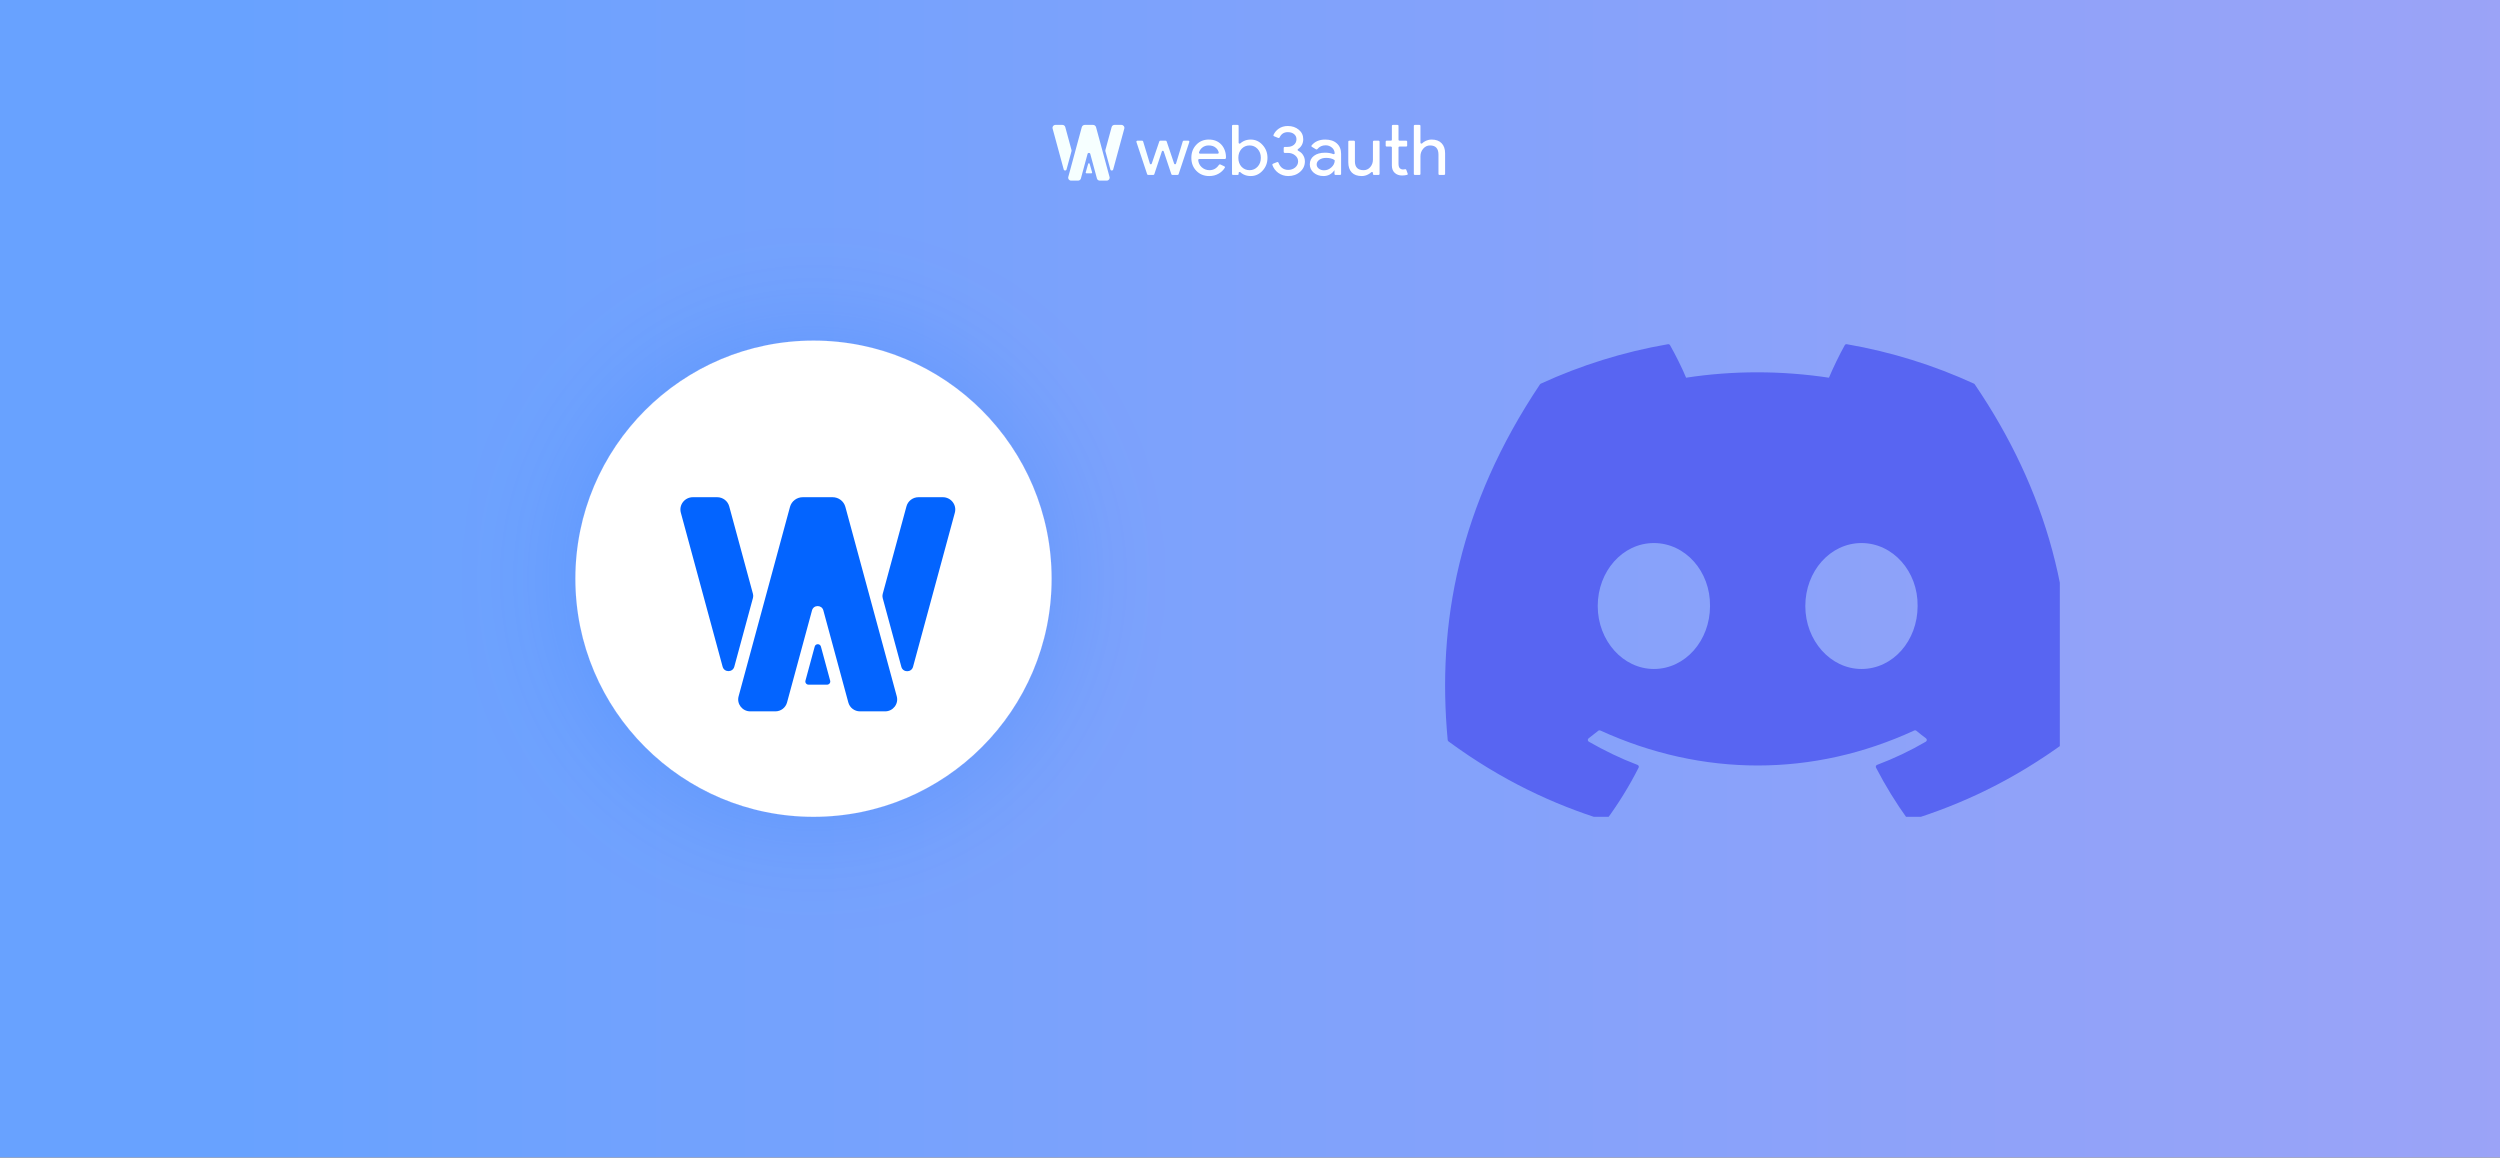
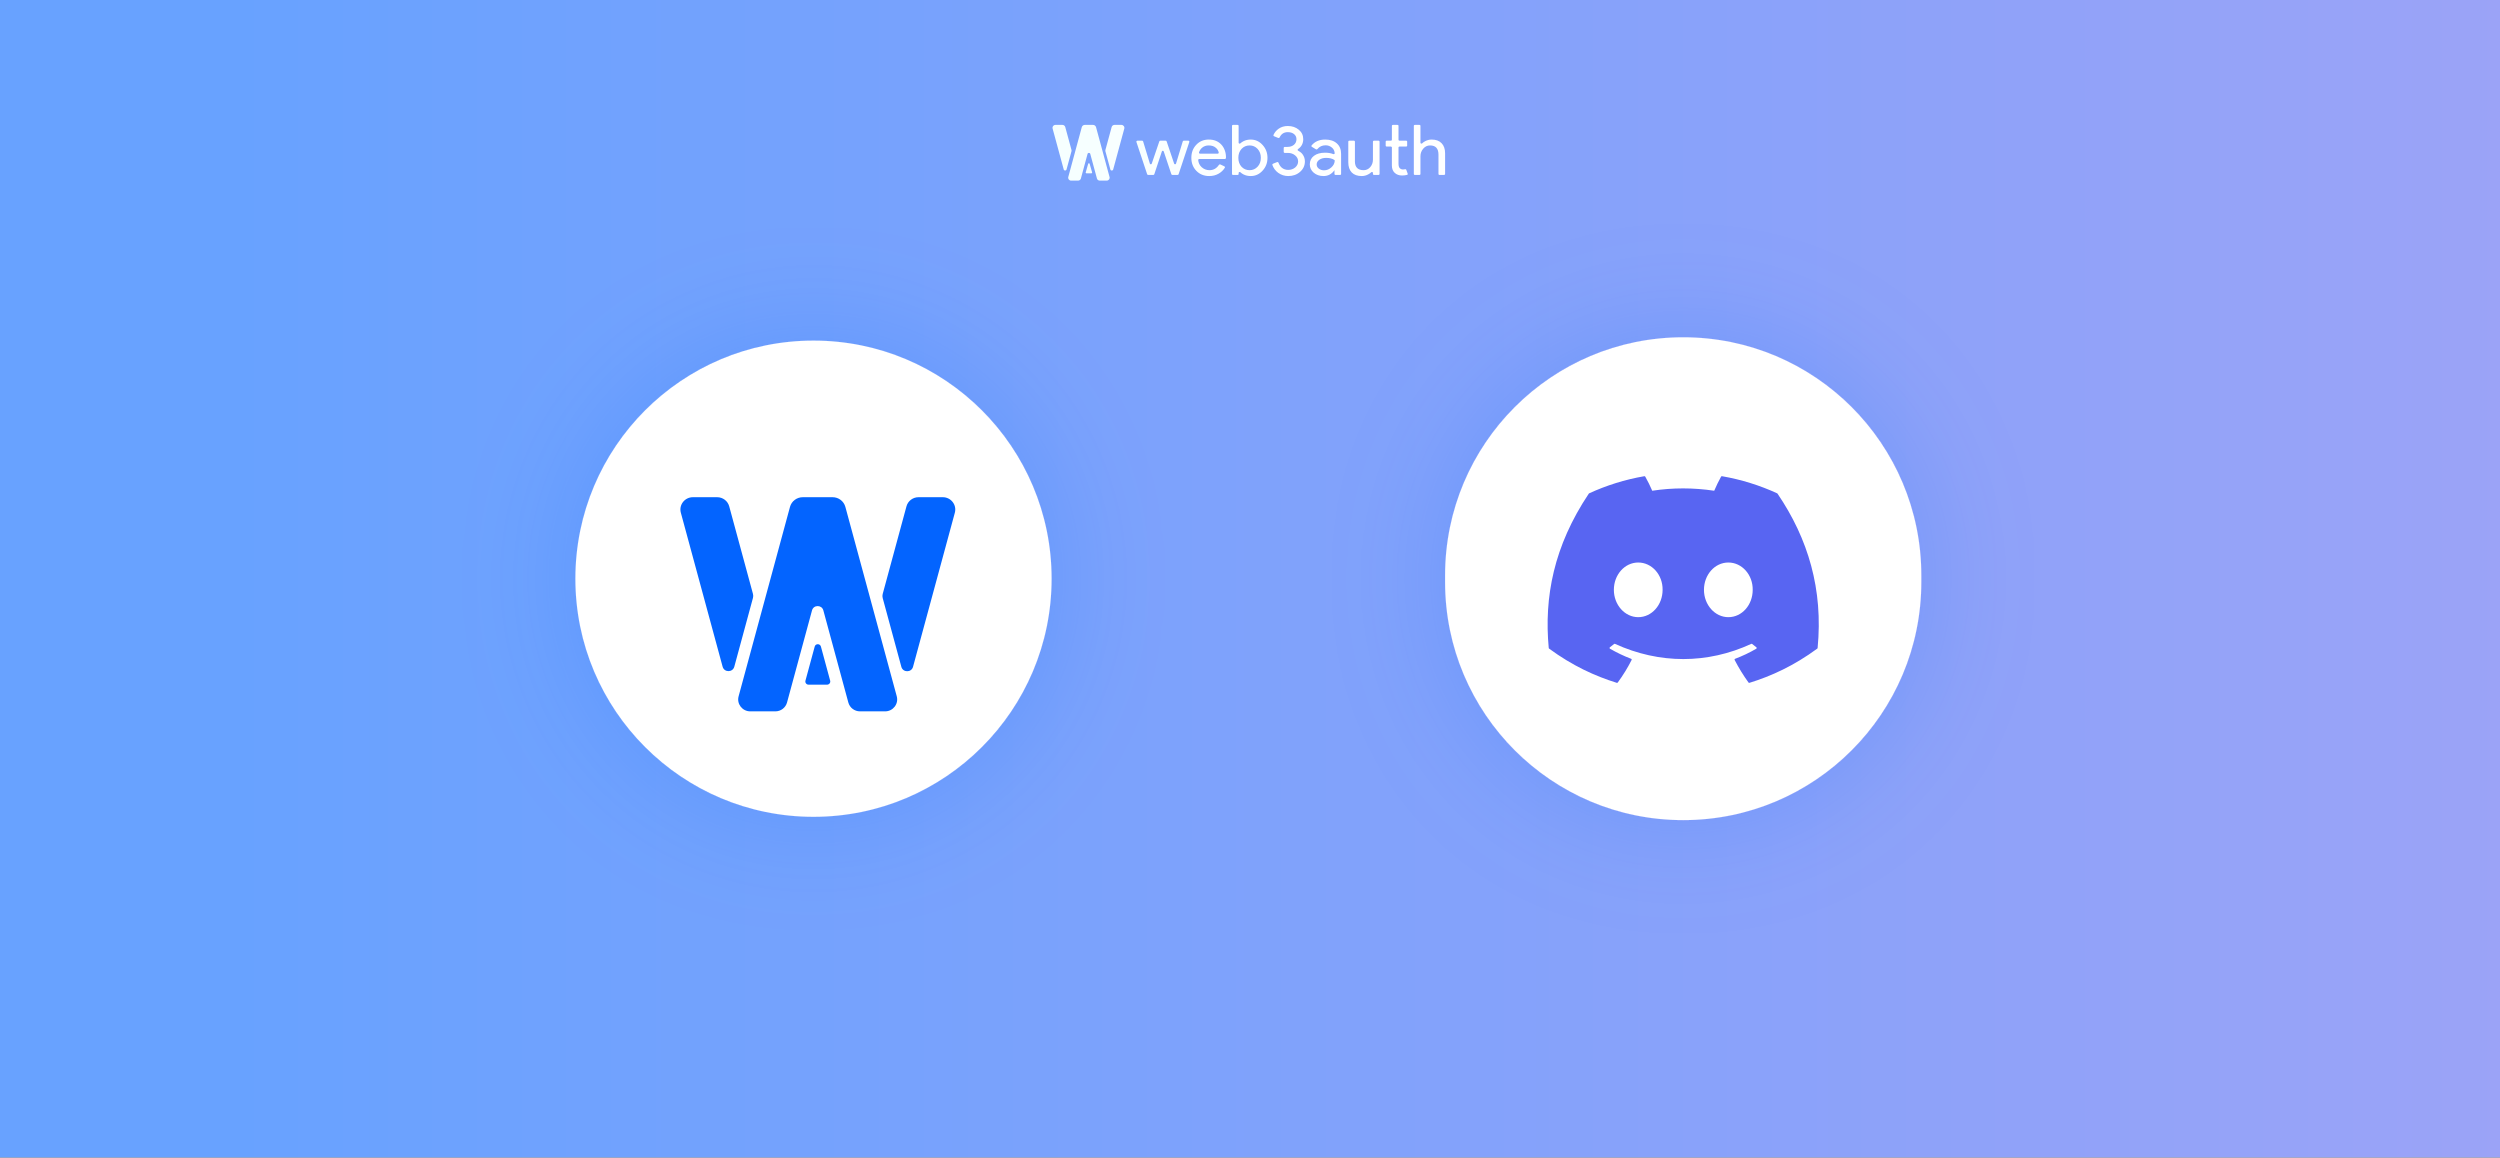
<svg xmlns="http://www.w3.org/2000/svg" width="756" height="350" viewBox="0 0 756 350" fill="none">
  <rect width="756" height="350" fill="black" />
  <rect width="756" height="350" fill="white" />
  <rect width="756" height="350" fill="url(#paint0_linear_1149_242967)" fill-opacity="0.6" />
  <g style="mix-blend-mode:overlay">
-     <path fill-rule="evenodd" clip-rule="evenodd" d="M378.205 53.237C377.421 53.237 376.701 53.075 376.048 52.751C375.679 52.564 375.358 52.342 375.086 52.084C374.914 51.922 374.565 52.032 374.565 52.265V52.613C374.565 52.771 374.433 52.899 374.27 52.899H372.855C372.692 52.899 372.56 52.771 372.56 52.613V38.05C372.56 37.892 372.692 37.764 372.855 37.764H374.264C374.427 37.764 374.559 37.892 374.559 38.05V43.175C374.559 43.408 374.908 43.52 375.081 43.357C375.355 43.099 375.678 42.877 376.048 42.69C376.701 42.365 377.421 42.203 378.205 42.203C379.615 42.203 380.806 42.739 381.78 43.81C382.783 44.895 383.284 46.198 383.284 47.72C383.284 49.256 382.783 50.56 381.78 51.631C380.806 52.702 379.615 53.237 378.205 53.237ZM377.878 51.462C378.837 51.462 379.644 51.109 380.298 50.405C380.952 49.714 381.279 48.819 381.279 47.72C381.279 46.635 380.952 45.74 380.298 45.036C379.644 44.331 378.837 43.979 377.878 43.979C376.905 43.979 376.091 44.331 375.437 45.036C374.798 45.74 374.478 46.635 374.478 47.72C374.478 48.819 374.798 49.721 375.437 50.426C376.091 51.117 376.905 51.462 377.878 51.462ZM365.67 53.237C364.1 53.237 362.807 52.716 361.79 51.673C360.773 50.63 360.264 49.313 360.264 47.72C360.264 46.142 360.758 44.831 361.746 43.789C362.735 42.732 363.999 42.203 365.539 42.203C367.123 42.203 368.38 42.704 369.31 43.704C370.312 44.751 370.791 46.325 370.728 47.757C370.72 47.941 370.56 48.08 370.371 48.08H362.673C362.476 48.08 362.316 48.238 362.337 48.428C362.428 49.283 362.769 49.984 363.359 50.532C364.028 51.152 364.827 51.462 365.757 51.462C366.943 51.462 367.892 50.928 368.603 49.86C368.698 49.718 368.887 49.66 369.045 49.734L370.243 50.301C370.412 50.381 370.48 50.581 370.382 50.737C369.919 51.473 369.307 52.06 368.547 52.498C367.704 52.991 366.745 53.237 365.67 53.237ZM362.582 46.065C362.511 46.271 362.678 46.473 362.903 46.473H368.212C368.416 46.473 368.579 46.303 368.538 46.109C368.419 45.552 368.131 45.082 367.675 44.698C367.137 44.218 366.411 43.979 365.495 43.979C364.74 43.979 364.086 44.204 363.534 44.655C363.096 45.023 362.779 45.492 362.582 46.065ZM359.65 42.939C359.715 42.743 359.564 42.542 359.351 42.542H357.967C357.828 42.542 357.706 42.63 357.667 42.76L355.625 49.479C355.544 49.749 355.152 49.754 355.062 49.487L352.79 42.751C352.748 42.626 352.628 42.542 352.493 42.542H350.876C350.741 42.542 350.621 42.626 350.578 42.75L348.286 49.492C348.196 49.758 347.805 49.752 347.723 49.483L345.681 42.76C345.641 42.63 345.519 42.542 345.38 42.542H343.952C343.74 42.542 343.589 42.743 343.654 42.939L346.896 52.688C346.937 52.814 347.058 52.899 347.194 52.899H348.764C348.9 52.899 349.021 52.814 349.063 52.688L351.35 45.794C351.438 45.53 351.823 45.529 351.912 45.794L354.219 52.689C354.261 52.814 354.381 52.899 354.517 52.899H356.11C356.246 52.899 356.366 52.814 356.408 52.688L359.65 42.939ZM421.777 52.286C422.358 52.808 423.085 53.068 423.957 53.068C424.534 53.068 425.051 53.006 425.508 52.88C425.665 52.837 425.744 52.674 425.69 52.526L425.262 51.352C425.204 51.195 425.021 51.119 424.857 51.169C424.812 51.183 424.766 51.196 424.719 51.208C424.574 51.236 424.422 51.25 424.262 51.25C423.913 51.25 423.601 51.131 423.324 50.891C423.048 50.637 422.91 50.165 422.91 49.475V44.603C422.91 44.445 423.042 44.317 423.205 44.317H425.231C425.394 44.317 425.526 44.189 425.526 44.031V42.828C425.526 42.67 425.394 42.542 425.231 42.542H423.205C423.042 42.542 422.91 42.413 422.91 42.255V38.05C422.91 37.892 422.778 37.764 422.615 37.764H421.2C421.037 37.764 420.905 37.892 420.905 38.05V42.255C420.905 42.413 420.773 42.542 420.61 42.542H419.326C419.163 42.542 419.031 42.67 419.031 42.828V44.031C419.031 44.189 419.163 44.317 419.326 44.317H420.61C420.773 44.317 420.905 44.445 420.905 44.603V50.109C420.92 51.039 421.21 51.765 421.777 52.286ZM393.139 51.969C394.113 51.124 394.6 50.067 394.6 48.798C394.6 48.023 394.375 47.326 393.924 46.706C393.717 46.411 393.419 46.036 392.546 45.561C392.361 45.461 392.356 45.194 392.531 45.078C393.576 44.383 394.098 43.331 394.098 42.098C394.098 40.928 393.655 39.977 392.769 39.244C391.868 38.483 390.756 38.103 389.434 38.103C388.373 38.103 387.451 38.377 386.666 38.927C385.967 39.417 385.446 40.041 385.105 40.799C385.034 40.956 385.115 41.136 385.278 41.202L386.517 41.711C386.693 41.783 386.893 41.697 386.972 41.529C387.46 40.485 388.281 39.963 389.434 39.963C390.219 39.963 390.851 40.16 391.33 40.555C391.81 40.949 392.05 41.464 392.05 42.098C392.05 42.788 391.795 43.352 391.287 43.789C390.778 44.212 390.124 44.423 389.325 44.423H388.524C388.34 44.423 388.192 44.567 388.192 44.745V45.919C388.192 46.097 388.34 46.241 388.524 46.241H389.478C390.32 46.241 391.04 46.487 391.636 46.98C392.246 47.474 392.551 48.08 392.551 48.798C392.551 49.517 392.26 50.13 391.679 50.637C391.083 51.131 390.379 51.377 389.565 51.377C388.824 51.377 388.184 51.166 387.647 50.743C387.202 50.371 386.862 49.867 386.627 49.229C386.56 49.047 386.351 48.948 386.168 49.023L384.955 49.513C384.8 49.575 384.716 49.742 384.771 49.896C385.11 50.857 385.698 51.646 386.535 52.265C387.436 52.913 388.446 53.237 389.565 53.237C390.989 53.237 392.18 52.815 393.139 51.969ZM398.158 49.728C398.158 49.165 398.427 48.693 398.964 48.312C399.517 47.932 400.2 47.742 401.013 47.742C402.057 47.742 402.886 47.95 403.5 48.367C403.583 48.424 403.63 48.518 403.625 48.616C403.585 49.368 403.252 50.028 402.626 50.595C401.972 51.201 401.224 51.504 400.381 51.504C399.785 51.504 399.262 51.335 398.812 50.997C398.376 50.658 398.158 50.236 398.158 49.728ZM404.261 43.366C403.404 42.591 402.234 42.203 400.752 42.203C398.965 42.203 397.588 42.799 396.62 43.992C396.516 44.12 396.555 44.305 396.698 44.392L397.963 45.165C398.096 45.246 398.271 45.21 398.37 45.091C399.005 44.321 399.835 43.937 400.861 43.937C401.602 43.937 402.248 44.176 402.801 44.655C403.356 45.123 403.553 45.686 403.609 46.321C403.629 46.539 403.383 46.681 403.174 46.596C402.484 46.317 401.655 46.177 400.686 46.177C399.291 46.177 398.172 46.494 397.33 47.129C396.501 47.763 396.087 48.615 396.087 49.686C396.087 50.701 396.48 51.546 397.264 52.223C398.064 52.899 399.052 53.237 400.229 53.237C401.609 53.237 402.713 52.645 403.542 51.462V52.613C403.542 52.771 403.674 52.899 403.837 52.899H405.252C405.415 52.899 405.547 52.771 405.547 52.613V46.516C405.547 45.177 405.118 44.127 404.261 43.366ZM417.181 52.595C417.181 52.763 417.04 52.899 416.867 52.899H415.489C415.316 52.899 415.176 52.763 415.176 52.595V52.256C415.176 52.036 414.834 51.931 414.673 52.085C414.42 52.326 414.115 52.541 413.759 52.73C413.134 53.068 412.48 53.237 411.797 53.237C410.489 53.237 409.479 52.878 408.767 52.159C408.07 51.426 407.721 50.391 407.721 49.052V42.846C407.721 42.678 407.862 42.542 408.035 42.542H409.413C409.586 42.542 409.727 42.678 409.727 42.846V48.925C409.77 50.616 410.649 51.462 412.364 51.462C413.163 51.462 413.831 51.152 414.369 50.532C414.907 49.898 415.176 49.144 415.176 48.27V42.846C415.176 42.678 415.316 42.542 415.489 42.542H416.867C417.04 42.542 417.181 42.678 417.181 42.846V52.595ZM427.54 38.05C427.54 37.892 427.672 37.764 427.835 37.764H429.25C429.413 37.764 429.545 37.892 429.545 38.05V43.185C429.545 43.404 429.886 43.508 430.046 43.354C430.294 43.113 430.592 42.899 430.94 42.711C431.579 42.373 432.24 42.203 432.923 42.203C434.231 42.203 435.234 42.57 435.931 43.303C436.643 44.021 436.999 45.05 436.999 46.389V52.613C436.999 52.771 436.867 52.899 436.704 52.899H435.289C435.126 52.899 434.994 52.771 434.994 52.613V46.769C434.994 44.909 434.144 43.979 432.444 43.979C431.63 43.979 430.94 44.31 430.373 44.972C429.821 45.621 429.545 46.382 429.545 47.255V52.613C429.545 52.771 429.413 52.899 429.25 52.899H427.835C427.672 52.899 427.54 52.771 427.54 52.613V38.05Z" fill="white" />
+     <path fill-rule="evenodd" clip-rule="evenodd" d="M378.205 53.237C377.421 53.237 376.701 53.075 376.048 52.751C375.679 52.564 375.358 52.342 375.086 52.084C374.914 51.922 374.565 52.032 374.565 52.265V52.613C374.565 52.771 374.433 52.899 374.27 52.899H372.855C372.692 52.899 372.56 52.771 372.56 52.613V38.05C372.56 37.892 372.692 37.764 372.855 37.764H374.264C374.427 37.764 374.559 37.892 374.559 38.05V43.175C374.559 43.408 374.908 43.52 375.081 43.357C375.355 43.099 375.678 42.877 376.048 42.69C376.701 42.365 377.421 42.203 378.205 42.203C379.615 42.203 380.806 42.739 381.78 43.81C382.783 44.895 383.284 46.198 383.284 47.72C383.284 49.256 382.783 50.56 381.78 51.631C380.806 52.702 379.615 53.237 378.205 53.237ZM377.878 51.462C378.837 51.462 379.644 51.109 380.298 50.405C380.952 49.714 381.279 48.819 381.279 47.72C381.279 46.635 380.952 45.74 380.298 45.036C379.644 44.331 378.837 43.979 377.878 43.979C376.905 43.979 376.091 44.331 375.437 45.036C374.798 45.74 374.478 46.635 374.478 47.72C374.478 48.819 374.798 49.721 375.437 50.426C376.091 51.117 376.905 51.462 377.878 51.462ZM365.67 53.237C364.1 53.237 362.807 52.716 361.79 51.673C360.773 50.63 360.264 49.313 360.264 47.72C360.264 46.142 360.758 44.831 361.746 43.789C362.735 42.732 363.999 42.203 365.539 42.203C367.123 42.203 368.38 42.704 369.31 43.704C370.312 44.751 370.791 46.325 370.728 47.757C370.72 47.941 370.56 48.08 370.371 48.08H362.673C362.476 48.08 362.316 48.238 362.337 48.428C362.428 49.283 362.769 49.984 363.359 50.532C364.028 51.152 364.827 51.462 365.757 51.462C366.943 51.462 367.892 50.928 368.603 49.86C368.698 49.718 368.887 49.66 369.045 49.734L370.243 50.301C370.412 50.381 370.48 50.581 370.382 50.737C369.919 51.473 369.307 52.06 368.547 52.498C367.704 52.991 366.745 53.237 365.67 53.237ZM362.582 46.065C362.511 46.271 362.678 46.473 362.903 46.473H368.212C368.416 46.473 368.579 46.303 368.538 46.109C368.419 45.552 368.131 45.082 367.675 44.698C367.137 44.218 366.411 43.979 365.495 43.979C364.74 43.979 364.086 44.204 363.534 44.655C363.096 45.023 362.779 45.492 362.582 46.065ZM359.65 42.939C359.715 42.743 359.564 42.542 359.351 42.542H357.967C357.828 42.542 357.706 42.63 357.667 42.76L355.625 49.479C355.544 49.749 355.152 49.754 355.062 49.487L352.79 42.751C352.748 42.626 352.628 42.542 352.493 42.542H350.876C350.741 42.542 350.621 42.626 350.578 42.75L348.286 49.492C348.196 49.758 347.805 49.752 347.723 49.483L345.681 42.76C345.641 42.63 345.519 42.542 345.38 42.542H343.952C343.74 42.542 343.589 42.743 343.654 42.939L346.896 52.688C346.937 52.814 347.058 52.899 347.194 52.899H348.764C348.9 52.899 349.021 52.814 349.063 52.688L351.35 45.794C351.438 45.53 351.823 45.529 351.912 45.794L354.219 52.689C354.261 52.814 354.381 52.899 354.517 52.899H356.11C356.246 52.899 356.366 52.814 356.408 52.688L359.65 42.939ZM421.777 52.286C422.358 52.808 423.085 53.068 423.957 53.068C424.534 53.068 425.051 53.006 425.508 52.88C425.665 52.837 425.744 52.674 425.69 52.526L425.262 51.352C425.204 51.195 425.021 51.119 424.857 51.169C424.812 51.183 424.766 51.196 424.719 51.208C424.574 51.236 424.422 51.25 424.262 51.25C423.913 51.25 423.601 51.131 423.324 50.891C423.048 50.637 422.91 50.165 422.91 49.475V44.603C422.91 44.445 423.042 44.317 423.205 44.317H425.231C425.394 44.317 425.526 44.189 425.526 44.031V42.828C425.526 42.67 425.394 42.542 425.231 42.542H423.205C423.042 42.542 422.91 42.413 422.91 42.255V38.05C422.91 37.892 422.778 37.764 422.615 37.764H421.2C421.037 37.764 420.905 37.892 420.905 38.05V42.255C420.905 42.413 420.773 42.542 420.61 42.542H419.326C419.163 42.542 419.031 42.67 419.031 42.828V44.031C419.031 44.189 419.163 44.317 419.326 44.317H420.61C420.773 44.317 420.905 44.445 420.905 44.603V50.109C420.92 51.039 421.21 51.765 421.777 52.286ZM393.139 51.969C394.113 51.124 394.6 50.067 394.6 48.798C394.6 48.023 394.375 47.326 393.924 46.706C393.717 46.411 393.419 46.036 392.546 45.561C392.361 45.461 392.356 45.194 392.531 45.078C393.576 44.383 394.098 43.331 394.098 42.098C394.098 40.928 393.655 39.977 392.769 39.244C391.868 38.483 390.756 38.103 389.434 38.103C388.373 38.103 387.451 38.377 386.666 38.927C385.967 39.417 385.446 40.041 385.105 40.799C385.034 40.956 385.115 41.136 385.278 41.202L386.517 41.711C386.693 41.783 386.893 41.697 386.972 41.529C387.46 40.485 388.281 39.963 389.434 39.963C390.219 39.963 390.851 40.16 391.33 40.555C391.81 40.949 392.05 41.464 392.05 42.098C392.05 42.788 391.795 43.352 391.287 43.789C390.778 44.212 390.124 44.423 389.325 44.423H388.524C388.34 44.423 388.192 44.567 388.192 44.745V45.919C388.192 46.097 388.34 46.241 388.524 46.241H389.478C390.32 46.241 391.04 46.487 391.636 46.98C392.246 47.474 392.551 48.08 392.551 48.798C392.551 49.517 392.26 50.13 391.679 50.637C391.083 51.131 390.379 51.377 389.565 51.377C388.824 51.377 388.184 51.166 387.647 50.743C387.202 50.371 386.862 49.867 386.627 49.229C386.56 49.047 386.351 48.948 386.168 49.023L384.955 49.513C384.8 49.575 384.716 49.742 384.771 49.896C385.11 50.857 385.698 51.646 386.535 52.265C387.436 52.913 388.446 53.237 389.565 53.237C390.989 53.237 392.18 52.815 393.139 51.969ZM398.158 49.728C398.158 49.165 398.427 48.693 398.964 48.312C399.517 47.932 400.2 47.742 401.013 47.742C402.057 47.742 402.886 47.95 403.5 48.367C403.583 48.424 403.63 48.518 403.625 48.616C403.585 49.368 403.252 50.028 402.626 50.595C401.972 51.201 401.224 51.504 400.381 51.504C399.785 51.504 399.262 51.335 398.812 50.997C398.376 50.658 398.158 50.236 398.158 49.728ZM404.261 43.366C403.404 42.591 402.234 42.203 400.752 42.203C398.965 42.203 397.588 42.799 396.62 43.992C396.516 44.12 396.555 44.305 396.698 44.392L397.963 45.165C398.096 45.246 398.272 45.21 398.37 45.091C399.005 44.321 399.835 43.937 400.861 43.937C401.602 43.937 402.248 44.176 402.801 44.655C403.356 45.123 403.553 45.686 403.609 46.321C403.629 46.539 403.383 46.681 403.174 46.596C402.484 46.317 401.655 46.177 400.686 46.177C399.291 46.177 398.172 46.494 397.33 47.129C396.501 47.763 396.087 48.615 396.087 49.686C396.087 50.701 396.48 51.546 397.264 52.223C398.064 52.899 399.052 53.237 400.229 53.237C401.609 53.237 402.713 52.645 403.542 51.462V52.613C403.542 52.771 403.674 52.899 403.837 52.899H405.252C405.415 52.899 405.547 52.771 405.547 52.613V46.516C405.547 45.177 405.118 44.127 404.261 43.366ZM417.181 52.595C417.181 52.763 417.04 52.899 416.867 52.899H415.489C415.316 52.899 415.176 52.763 415.176 52.595V52.256C415.176 52.036 414.834 51.931 414.673 52.085C414.42 52.326 414.115 52.541 413.759 52.73C413.134 53.068 412.48 53.237 411.797 53.237C410.489 53.237 409.479 52.878 408.767 52.159C408.07 51.426 407.721 50.391 407.721 49.052V42.846C407.721 42.678 407.862 42.542 408.035 42.542H409.413C409.586 42.542 409.727 42.678 409.727 42.846V48.925C409.77 50.616 410.649 51.462 412.364 51.462C413.163 51.462 413.831 51.152 414.369 50.532C414.907 49.898 415.176 49.144 415.176 48.27V42.846C415.176 42.678 415.316 42.542 415.489 42.542H416.867C417.04 42.542 417.181 42.678 417.181 42.846V52.595ZM427.54 38.05C427.54 37.892 427.672 37.764 427.835 37.764H429.25C429.413 37.764 429.545 37.892 429.545 38.05V43.185C429.545 43.404 429.886 43.508 430.046 43.354C430.294 43.113 430.592 42.899 430.94 42.711C431.579 42.373 432.24 42.203 432.923 42.203C434.231 42.203 435.234 42.57 435.931 43.303C436.643 44.021 436.999 45.05 436.999 46.389V52.613C436.999 52.771 436.867 52.899 436.704 52.899H435.289C435.126 52.899 434.994 52.771 434.994 52.613V46.769C434.994 44.909 434.144 43.979 432.444 43.979C431.63 43.979 430.94 44.31 430.373 44.972C429.821 45.621 429.545 46.382 429.545 47.255V52.613C429.545 52.771 429.413 52.899 429.25 52.899H427.835C427.672 52.899 427.54 52.771 427.54 52.613V38.05Z" fill="white" />
    <path d="M335.774 51.257C335.891 51.687 336.509 51.687 336.625 51.257L339.986 38.892C340.14 38.323 339.705 37.764 339.107 37.764H337.036C336.624 37.764 336.264 38.036 336.158 38.428L334.263 45.401C334.236 45.498 334.236 45.6 334.263 45.696L335.774 51.257Z" fill="white" />
    <path d="M324.031 45.392C324.057 45.489 324.057 45.59 324.031 45.687L322.52 51.248C322.403 51.678 321.785 51.678 321.668 51.248L318.311 38.892C318.156 38.323 318.591 37.764 319.189 37.764H321.261C321.672 37.764 322.032 38.036 322.139 38.428L324.031 45.392Z" fill="white" />
    <path d="M326.863 53.975C326.761 54.355 326.413 54.619 326.015 54.619H323.895C323.318 54.619 322.898 54.077 323.047 53.526L327.127 38.468C327.24 38.052 327.62 37.764 328.055 37.764H330.52C330.955 37.764 331.335 38.052 331.448 38.468L335.528 53.526C335.677 54.077 335.257 54.619 334.68 54.619H332.559C332.162 54.619 331.814 54.355 331.711 53.975L329.698 46.544C329.586 46.129 328.989 46.129 328.877 46.544L326.863 53.975Z" fill="white" />
    <path d="M328.543 52.408C328.391 52.408 328.281 52.273 328.32 52.136L329.065 49.529C329.126 49.316 329.449 49.316 329.51 49.529L330.255 52.136C330.294 52.273 330.184 52.408 330.032 52.408H328.543Z" fill="white" />
  </g>
  <g filter="url(#filter0_d_1149_242967)">
    <rect x="174" y="103" width="144" height="144" rx="72" fill="white" />
    <path fill-rule="evenodd" clip-rule="evenodd" d="M243.569 205.835C243.403 206.444 243.869 207.043 244.508 207.043H250.104C250.743 207.043 251.208 206.444 251.043 205.835L248.245 195.52C247.987 194.571 246.625 194.571 246.367 195.52L243.569 205.835Z" fill="#0364FF" />
    <path fill-rule="evenodd" clip-rule="evenodd" d="M237.997 212.438C237.568 214.017 236.119 215.116 234.463 215.116H226.887C224.482 215.116 222.731 212.862 223.353 210.567L238.894 153.285C239.363 151.557 240.948 150.355 242.759 150.355H251.775C253.586 150.355 255.171 151.557 255.64 153.285L271.181 210.567C271.803 212.862 270.052 215.116 267.647 215.116H260.071C258.415 215.116 256.966 214.017 256.537 212.438L248.979 184.577C248.51 182.847 246.024 182.847 245.555 184.577L237.997 212.438Z" fill="#0364FF" />
    <path fill-rule="evenodd" clip-rule="evenodd" d="M276.102 201.644C275.617 203.429 273.052 203.429 272.568 201.644L266.926 180.848C266.817 180.446 266.817 180.022 266.926 179.62L274.116 153.117C274.558 151.488 276.053 150.355 277.761 150.355H285.099C287.58 150.355 289.386 152.68 288.744 155.046L276.102 201.644ZM227.695 180.813C227.804 180.411 227.804 179.988 227.695 179.585L220.514 153.117C220.072 151.488 218.577 150.355 216.87 150.355H209.531C207.05 150.355 205.244 152.68 205.886 155.046L218.519 201.609C219.003 203.394 221.568 203.394 222.053 201.609L227.695 180.813Z" fill="#0364FF" />
  </g>
-   <g clip-path="url(#clip0_1149_242967)">
-     <path d="M596.93 116.015C584.889 110.49 571.977 106.419 558.476 104.088C558.23 104.043 557.984 104.155 557.858 104.38C556.197 107.334 554.358 111.187 553.07 114.216C538.549 112.042 524.102 112.042 509.879 114.216C508.591 111.12 506.684 107.334 505.016 104.38C504.89 104.163 504.644 104.05 504.398 104.088C490.905 106.412 477.993 110.482 465.944 116.015C465.84 116.06 465.75 116.135 465.691 116.232C441.199 152.823 434.489 188.514 437.781 223.763C437.796 223.936 437.892 224.101 438.026 224.205C454.186 236.072 469.839 243.277 485.201 248.052C485.447 248.127 485.707 248.037 485.864 247.834C489.498 242.872 492.737 237.639 495.514 232.137C495.678 231.814 495.522 231.432 495.187 231.305C490.049 229.356 485.156 226.979 480.45 224.28C480.078 224.063 480.048 223.531 480.39 223.276C481.381 222.534 482.371 221.761 483.317 220.982C483.488 220.839 483.726 220.809 483.928 220.899C514.846 235.015 548.319 235.015 578.872 220.899C579.073 220.802 579.312 220.832 579.49 220.974C580.436 221.754 581.426 222.534 582.424 223.276C582.767 223.531 582.744 224.063 582.372 224.28C577.666 227.032 572.773 229.356 567.628 231.297C567.293 231.425 567.144 231.814 567.308 232.137C570.145 237.632 573.384 242.864 576.951 247.827C577.1 248.037 577.368 248.127 577.614 248.052C593.05 243.277 608.703 236.072 624.863 224.205C625.004 224.101 625.093 223.943 625.108 223.771C629.048 183.019 618.511 147.62 597.176 116.24C597.124 116.135 597.035 116.06 596.93 116.015ZM500.132 202.3C490.823 202.3 483.153 193.754 483.153 183.259C483.153 172.764 490.674 164.218 500.132 164.218C509.663 164.218 517.259 172.839 517.11 183.259C517.11 193.754 509.589 202.3 500.132 202.3ZM562.907 202.3C553.598 202.3 545.928 193.754 545.928 183.259C545.928 172.764 553.449 164.218 562.907 164.218C572.438 164.218 580.034 172.839 579.885 183.259C579.885 193.754 572.438 202.3 562.907 202.3Z" fill="#5865F2" />
+   <g filter="url(#filter1_d_1149_242967)">
+     <rect x="437" y="102" width="144" height="146" rx="72" fill="white" />
+     <path d="M537.416 149.181C532.19 146.783 526.586 145.016 520.726 144.004C520.619 143.985 520.512 144.034 520.457 144.131C519.737 145.413 518.938 147.086 518.379 148.4C512.076 147.457 505.806 147.457 499.633 148.4C499.073 147.056 498.246 145.413 497.522 144.131C497.467 144.037 497.36 143.988 497.254 144.004C491.397 145.013 485.792 146.78 480.563 149.181C480.518 149.201 480.479 149.233 480.453 149.275C469.822 165.157 466.91 180.649 468.339 195.948C468.345 196.023 468.387 196.095 468.446 196.14C475.459 201.291 482.253 204.418 488.921 206.491C489.028 206.523 489.141 206.484 489.209 206.396C490.786 204.242 492.192 201.971 493.398 199.583C493.469 199.443 493.401 199.277 493.256 199.222C491.025 198.376 488.902 197.344 486.859 196.173C486.698 196.078 486.685 195.847 486.833 195.737C487.263 195.415 487.693 195.079 488.104 194.741C488.178 194.679 488.281 194.666 488.369 194.705C501.788 200.832 516.317 200.832 529.578 194.705C529.666 194.663 529.769 194.676 529.847 194.738C530.257 195.076 530.687 195.415 531.12 195.737C531.269 195.847 531.259 196.078 531.098 196.173C529.055 197.367 526.931 198.376 524.698 199.218C524.553 199.274 524.488 199.443 524.559 199.583C525.79 201.968 527.196 204.239 528.745 206.393C528.809 206.484 528.926 206.523 529.032 206.491C535.732 204.418 542.526 201.291 549.54 196.14C549.602 196.095 549.64 196.026 549.647 195.952C551.357 178.264 546.783 162.899 537.523 149.279C537.5 149.233 537.462 149.201 537.416 149.181ZM495.402 186.633C491.361 186.633 488.032 182.923 488.032 178.368C488.032 173.812 491.297 170.103 495.402 170.103C499.539 170.103 502.836 173.845 502.771 178.368C502.771 182.923 499.506 186.633 495.402 186.633ZM522.649 186.633C518.609 186.633 515.279 182.923 515.279 178.368C515.279 173.812 518.544 170.103 522.649 170.103C526.786 170.103 530.083 173.845 530.018 178.368C530.018 182.923 526.786 186.633 522.649 186.633Z" fill="#5865F2" />
  </g>
  <defs>
    <filter id="filter0_d_1149_242967" x="140" y="69" width="212" height="212" filterUnits="userSpaceOnUse" color-interpolation-filters="sRGB">
+       <feFlood flood-opacity="0" result="BackgroundImageFix" />
+       <feColorMatrix in="SourceAlpha" type="matrix" values="0 0 0 0 0 0 0 0 0 0 0 0 0 0 0 0 0 0 127 0" result="hardAlpha" />
+       <feOffset />
+       <feGaussianBlur stdDeviation="17" />
+       <feComposite in2="hardAlpha" operator="out" />
+       <feColorMatrix type="matrix" values="0 0 0 0 0.012 0 0 0 0 0.392 0 0 0 0 1 0 0 0 0.2 0" />
+       <feBlend mode="normal" in2="BackgroundImageFix" result="effect1_dropShadow_1149_242967" />
+       <feBlend mode="normal" in="SourceGraphic" in2="effect1_dropShadow_1149_242967" result="shape" />
+     </filter>
+     <filter id="filter1_d_1149_242967" x="403" y="68" width="212" height="214" filterUnits="userSpaceOnUse" color-interpolation-filters="sRGB">
      <feFlood flood-opacity="0" result="BackgroundImageFix" />
      <feColorMatrix in="SourceAlpha" type="matrix" values="0 0 0 0 0 0 0 0 0 0 0 0 0 0 0 0 0 0 127 0" result="hardAlpha" />
      <feOffset />
      <feGaussianBlur stdDeviation="17" />
      <feComposite in2="hardAlpha" operator="out" />
      <feColorMatrix type="matrix" values="0 0 0 0 0.012 0 0 0 0 0.392 0 0 0 0 1 0 0 0 0.2 0" />
      <feBlend mode="normal" in2="BackgroundImageFix" result="effect1_dropShadow_1149_242967" />
      <feBlend mode="normal" in="SourceGraphic" in2="effect1_dropShadow_1149_242967" result="shape" />
    </filter>
    <linearGradient id="paint0_linear_1149_242967" x1="0" y1="206.5" x2="756" y2="206.5" gradientUnits="userSpaceOnUse">
      <stop offset="0.089" stop-color="#0364FF" />
      <stop offset="1" stop-color="#5865F2" />
    </linearGradient>
-     <clipPath id="clip0_1149_242967">
-       <rect width="185.891" height="144" fill="white" transform="translate(437 103)" />
-     </clipPath>
  </defs>
</svg>
